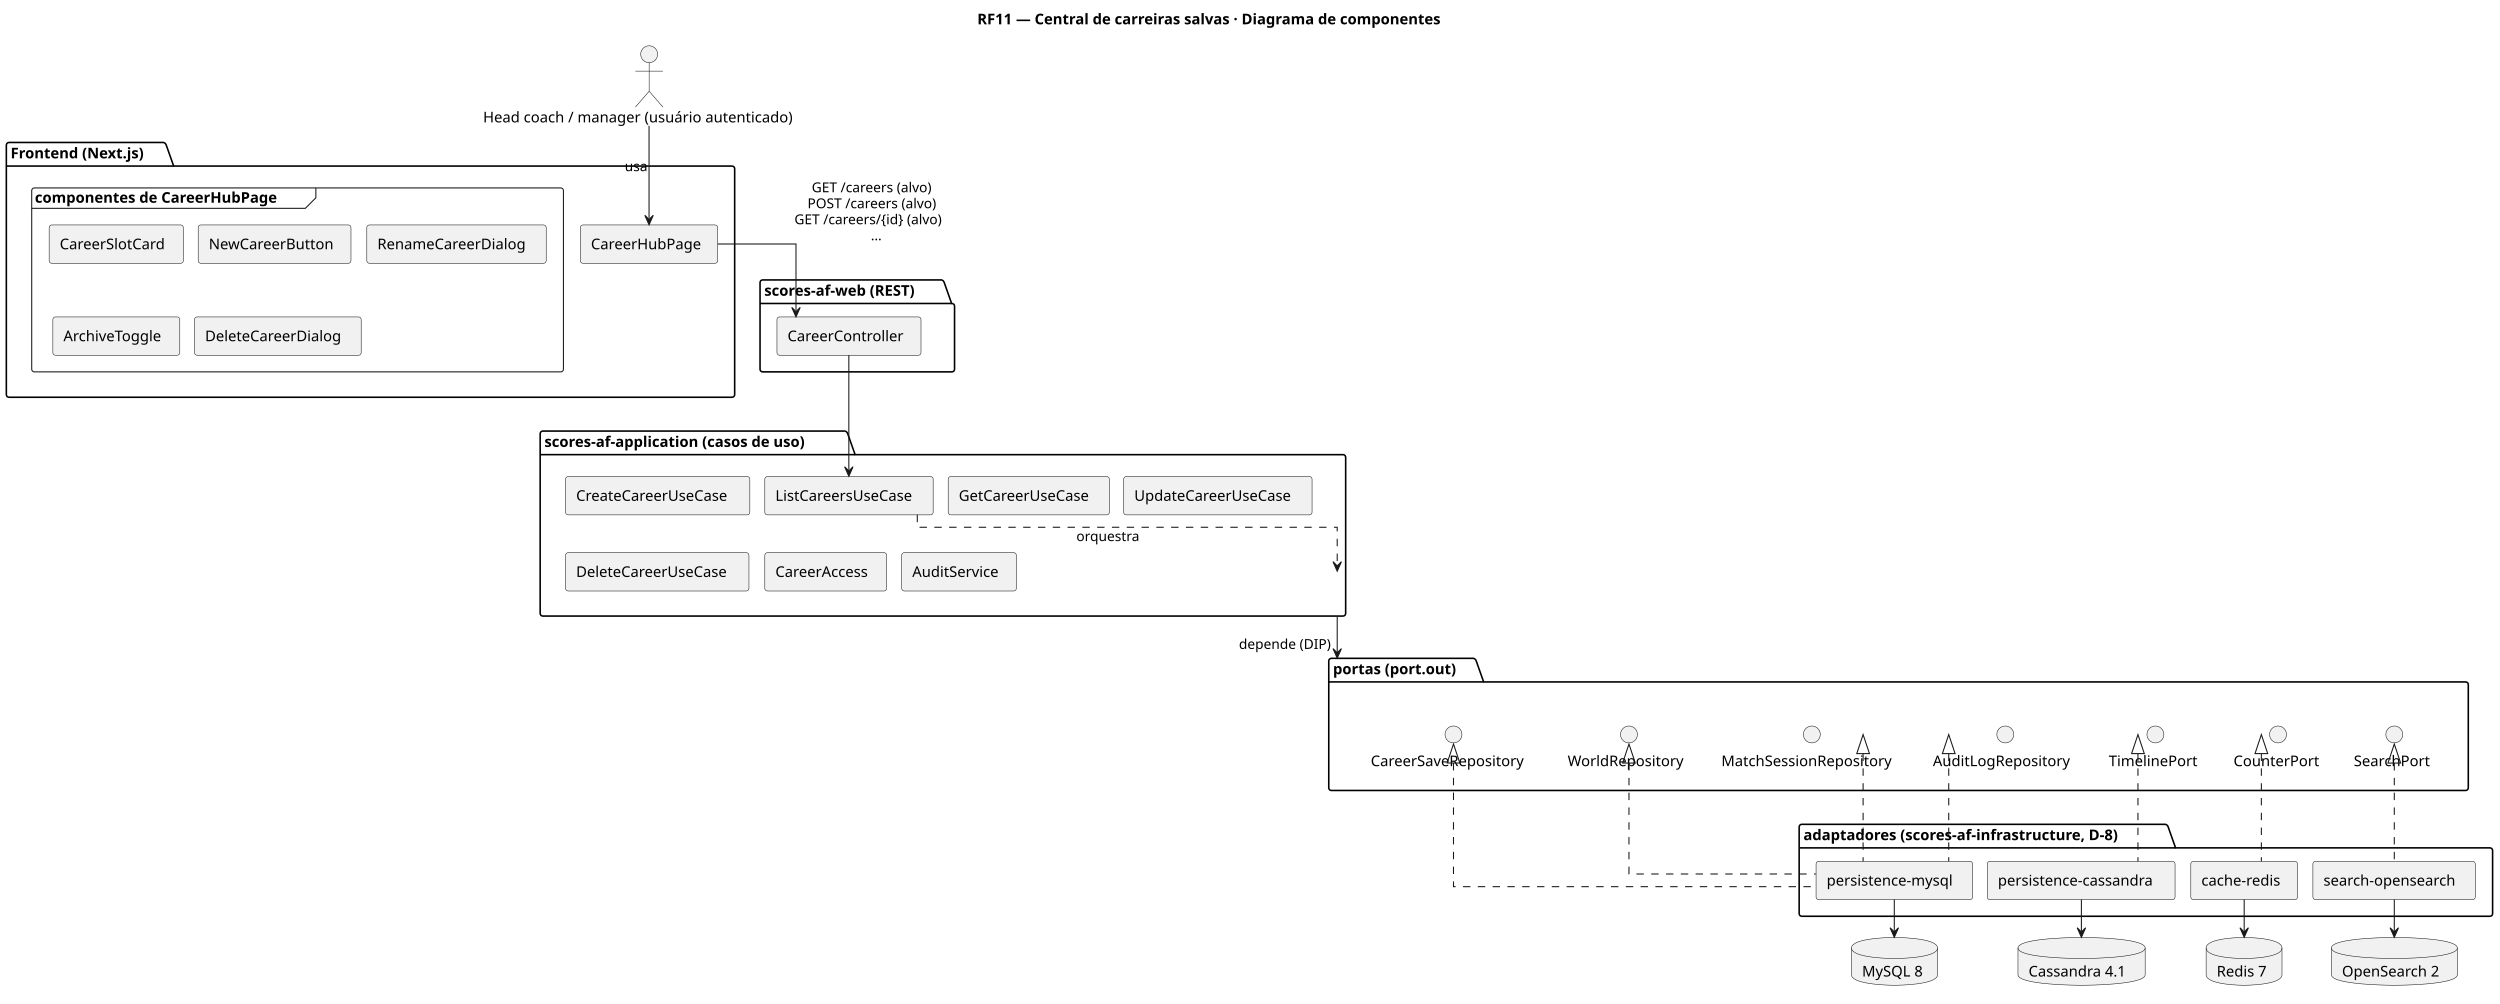
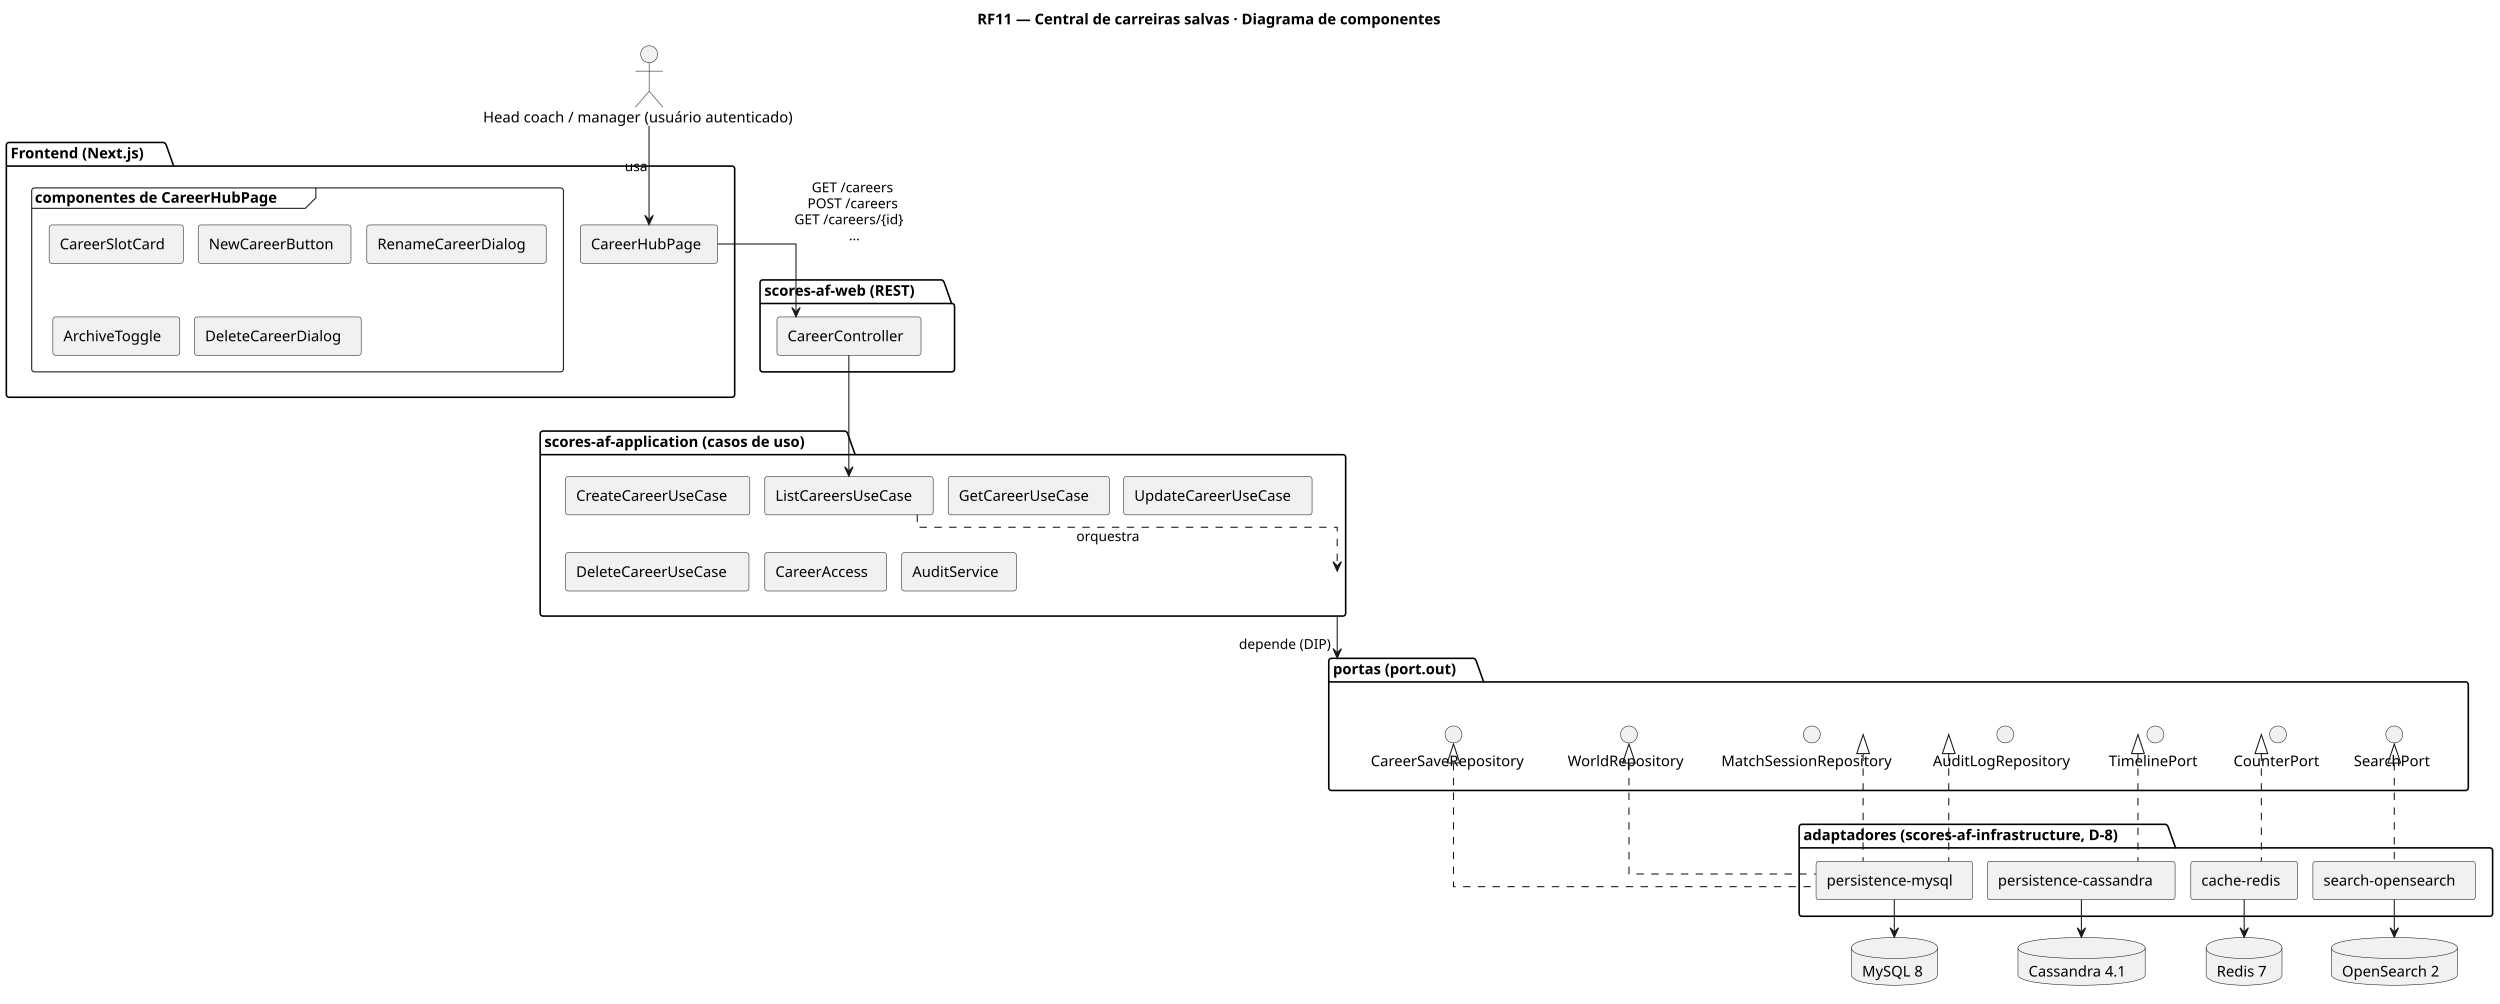
<svg xmlns="http://www.w3.org/2000/svg" contentStyleType="text/css" data-diagram-type="DESCRIPTION" height="949px" preserveAspectRatio="none" style="width:2365px;height:949px;background:#FFFFFF;" version="1.1" viewBox="0 0 2365 949" width="2365px" zoomAndPan="magnify">
  <defs />
  <g>
    <g class="title" data-source-line="1">
      <text fill="#000000" font-family="sans-serif" font-size="14" font-weight="bold" lengthAdjust="spacing" textLength="502.011" x="924.495" y="22.995">RF11 — Central de carreiras salvas · Diagrama de componentes</text>
    </g>
    <g class="cluster" data-entity="pkg_fe" data-source-line="7" data-uid="ent0003" id="cluster_pkg_fe">
      <path d="M8.5,134.797 L154.784,134.797 A3.75,3.75 0 0 1 157.284,137.297 L164.284,157.094 L692.5,157.094 A2.5,2.5 0 0 1 695,159.594 L695,373.297 A2.5,2.5 0 0 1 692.5,375.797 L8.5,375.797 A2.5,2.5 0 0 1 6,373.297 L6,137.297 A2.5,2.5 0 0 1 8.5,134.797" fill="none" style="stroke:#000000;stroke-width:1.5;" />
      <line style="stroke:#000000;stroke-width:1.5;" x1="6" x2="164.284" y1="157.094" y2="157.094" />
      <text fill="#000000" font-family="sans-serif" font-size="14" font-weight="bold" lengthAdjust="spacing" textLength="145.284" x="10" y="149.792">Frontend (Next.js)</text>
    </g>
    <g class="cluster" data-entity="pkg_fe_sub" data-source-line="9" data-uid="ent0005" id="cluster_pkg_fe_sub">
      <rect fill="none" height="174" rx="2.5" ry="2.5" style="stroke:#181818;stroke-width:1;" width="503" x="30" y="177.797" />
      <path d="M298.809,177.797 L298.809,187.094 L288.809,197.094 L30,197.094" fill="none" style="stroke:#181818;stroke-width:1;" />
      <text fill="#000000" font-family="sans-serif" font-size="14" font-weight="bold" lengthAdjust="spacing" textLength="258.809" x="33" y="191.792">componentes de CareerHubPage</text>
    </g>
    <g class="cluster" data-entity="pkg_web" data-source-line="17" data-uid="ent0011" id="cluster_pkg_web">
      <path d="M721.5,264.797 L890.739,264.797 A3.75,3.75 0 0 1 893.239,267.297 L900.239,287.094 L900.5,287.094 A2.5,2.5 0 0 1 903,289.594 L903,349.297 A2.5,2.5 0 0 1 900.5,351.797 L721.5,351.797 A2.5,2.5 0 0 1 719,349.297 L719,267.297 A2.5,2.5 0 0 1 721.5,264.797" fill="none" style="stroke:#000000;stroke-width:1.5;" />
      <line style="stroke:#000000;stroke-width:1.5;" x1="719" x2="900.239" y1="287.094" y2="287.094" />
      <text fill="#000000" font-family="sans-serif" font-size="14" font-weight="bold" lengthAdjust="spacing" textLength="168.239" x="723" y="279.792">scores-af-web (REST)</text>
    </g>
    <g class="cluster" data-entity="pkg_app" data-source-line="20" data-uid="ent0013" id="cluster_pkg_app">
      <path d="M513.5,407.797 L799.436,407.797 A3.75,3.75 0 0 1 801.936,410.297 L808.936,430.094 L1270.5,430.094 A2.5,2.5 0 0 1 1273,432.594 L1273,580.297 A2.5,2.5 0 0 1 1270.5,582.797 L513.5,582.797 A2.5,2.5 0 0 1 511,580.297 L511,410.297 A2.5,2.5 0 0 1 513.5,407.797" fill="none" style="stroke:#000000;stroke-width:1.5;" />
      <line style="stroke:#000000;stroke-width:1.5;" x1="511" x2="808.936" y1="430.094" y2="430.094" />
      <text fill="#000000" font-family="sans-serif" font-size="14" font-weight="bold" lengthAdjust="spacing" textLength="284.935" x="515" y="422.792">scores-af-application (casos de uso)</text>
    </g>
    <g class="cluster" data-entity="pkg_ports" data-source-line="29" data-uid="ent0021" id="cluster_pkg_ports">
      <path d="M1259.5,622.797 L1394.02,622.797 A3.75,3.75 0 0 1 1396.52,625.297 L1403.52,645.094 L2332.5,645.094 A2.5,2.5 0 0 1 2335,647.594 L2335,745.297 A2.5,2.5 0 0 1 2332.5,747.797 L1259.5,747.797 A2.5,2.5 0 0 1 1257,745.297 L1257,625.297 A2.5,2.5 0 0 1 1259.5,622.797" fill="none" style="stroke:#000000;stroke-width:1.5;" />
      <line style="stroke:#000000;stroke-width:1.5;" x1="1257" x2="1403.52" y1="645.094" y2="645.094" />
      <text fill="#000000" font-family="sans-serif" font-size="14" font-weight="bold" lengthAdjust="spacing" textLength="133.519" x="1261" y="637.792">portas (port.out)</text>
    </g>
    <g class="cluster" data-entity="pkg_ad" data-source-line="38" data-uid="ent0029" id="cluster_pkg_ad">
      <path d="M1704.5,779.797 L2048.589,779.797 A3.75,3.75 0 0 1 2051.089,782.297 L2058.089,802.094 L2355.5,802.094 A2.5,2.5 0 0 1 2358,804.594 L2358,864.297 A2.5,2.5 0 0 1 2355.5,866.797 L1704.5,866.797 A2.5,2.5 0 0 1 1702,864.297 L1702,782.297 A2.5,2.5 0 0 1 1704.5,779.797" fill="none" style="stroke:#000000;stroke-width:1.5;" />
      <line style="stroke:#000000;stroke-width:1.5;" x1="1702" x2="2058.089" y1="802.094" y2="802.094" />
      <text fill="#000000" font-family="sans-serif" font-size="14" font-weight="bold" lengthAdjust="spacing" textLength="343.089" x="1706" y="794.792">adaptadores (scores-af-infrastructure, D-8)</text>
    </g>
    <g class="entity" data-entity="c2" data-source-line="8" data-uid="ent0004" id="entity_c2">
      <rect fill="#F1F1F1" height="36.297" rx="2.5" ry="2.5" style="stroke:#181818;stroke-width:0.5;" width="129.901" x="549" y="212.797" />
      <text fill="#000000" font-family="sans-serif" font-size="14" lengthAdjust="spacing" textLength="109.901" x="559" y="235.792">CareerHubPage</text>
    </g>
    <g class="entity" data-entity="c3" data-source-line="10" data-uid="ent0006" id="entity_c3">
      <rect fill="#F1F1F1" height="36.297" rx="2.5" ry="2.5" style="stroke:#181818;stroke-width:0.5;" width="126.921" x="46.5" y="212.797" />
      <text fill="#000000" font-family="sans-serif" font-size="14" lengthAdjust="spacing" textLength="106.921" x="56.5" y="235.792">CareerSlotCard</text>
    </g>
    <g class="entity" data-entity="c4" data-source-line="11" data-uid="ent0007" id="entity_c4">
      <rect fill="#F1F1F1" height="36.297" rx="2.5" ry="2.5" style="stroke:#181818;stroke-width:0.5;" width="144.523" x="187.5" y="212.797" />
      <text fill="#000000" font-family="sans-serif" font-size="14" lengthAdjust="spacing" textLength="124.523" x="197.5" y="235.792">NewCareerButton</text>
    </g>
    <g class="entity" data-entity="c5" data-source-line="12" data-uid="ent0008" id="entity_c5">
      <rect fill="#F1F1F1" height="36.297" rx="2.5" ry="2.5" style="stroke:#181818;stroke-width:0.5;" width="169.727" x="347" y="212.797" />
      <text fill="#000000" font-family="sans-serif" font-size="14" lengthAdjust="spacing" textLength="149.727" x="357" y="235.792">RenameCareerDialog</text>
    </g>
    <g class="entity" data-entity="c6" data-source-line="13" data-uid="ent0009" id="entity_c6">
      <rect fill="#F1F1F1" height="36.297" rx="2.5" ry="2.5" style="stroke:#181818;stroke-width:0.5;" width="120.085" x="50" y="299.797" />
      <text fill="#000000" font-family="sans-serif" font-size="14" lengthAdjust="spacing" textLength="100.085" x="60" y="322.792">ArchiveToggle</text>
    </g>
    <g class="entity" data-entity="c7" data-source-line="14" data-uid="ent0010" id="entity_c7">
      <rect fill="#F1F1F1" height="36.297" rx="2.5" ry="2.5" style="stroke:#181818;stroke-width:0.5;" width="157.683" x="184" y="299.797" />
      <text fill="#000000" font-family="sans-serif" font-size="14" lengthAdjust="spacing" textLength="137.683" x="194" y="322.792">DeleteCareerDialog</text>
    </g>
    <g class="entity" data-entity="c8" data-source-line="18" data-uid="ent0012" id="entity_c8">
      <rect fill="#F1F1F1" height="36.297" rx="2.5" ry="2.5" style="stroke:#181818;stroke-width:0.5;" width="136.266" x="735" y="299.797" />
      <text fill="#000000" font-family="sans-serif" font-size="14" lengthAdjust="spacing" textLength="116.266" x="745" y="322.792">CareerController</text>
    </g>
    <g class="entity" data-entity="c9" data-source-line="21" data-uid="ent0014" id="entity_c9">
      <rect fill="#F1F1F1" height="36.297" rx="2.5" ry="2.5" style="stroke:#181818;stroke-width:0.5;" width="159.275" x="723.5" y="450.797" />
      <text fill="#000000" font-family="sans-serif" font-size="14" lengthAdjust="spacing" textLength="139.275" x="733.5" y="473.792">ListCareersUseCase</text>
    </g>
    <g class="entity" data-entity="c10" data-source-line="22" data-uid="ent0015" id="entity_c10">
      <rect fill="#F1F1F1" height="36.297" rx="2.5" ry="2.5" style="stroke:#181818;stroke-width:0.5;" width="174.335" x="535" y="450.797" />
      <text fill="#000000" font-family="sans-serif" font-size="14" lengthAdjust="spacing" textLength="154.335" x="545" y="473.792">CreateCareerUseCase</text>
    </g>
    <g class="entity" data-entity="c11" data-source-line="23" data-uid="ent0016" id="entity_c11">
      <rect fill="#F1F1F1" height="36.297" rx="2.5" ry="2.5" style="stroke:#181818;stroke-width:0.5;" width="152.46" x="897" y="450.797" />
      <text fill="#000000" font-family="sans-serif" font-size="14" lengthAdjust="spacing" textLength="132.46" x="907" y="473.792">GetCareerUseCase</text>
    </g>
    <g class="entity" data-entity="c12" data-source-line="24" data-uid="ent0017" id="entity_c12">
      <rect fill="#F1F1F1" height="36.297" rx="2.5" ry="2.5" style="stroke:#181818;stroke-width:0.5;" width="178.211" x="1063" y="450.797" />
      <text fill="#000000" font-family="sans-serif" font-size="14" lengthAdjust="spacing" textLength="158.211" x="1073" y="473.792">UpdateCareerUseCase</text>
    </g>
    <g class="entity" data-entity="c13" data-source-line="25" data-uid="ent0018" id="entity_c13">
      <rect fill="#F1F1F1" height="36.297" rx="2.5" ry="2.5" style="stroke:#181818;stroke-width:0.5;" width="173.508" x="535" y="522.797" />
      <text fill="#000000" font-family="sans-serif" font-size="14" lengthAdjust="spacing" textLength="153.508" x="545" y="545.792">DeleteCareerUseCase</text>
    </g>
    <g class="entity" data-entity="c14" data-source-line="26" data-uid="ent0019" id="entity_c14">
      <rect fill="#F1F1F1" height="36.297" rx="2.5" ry="2.5" style="stroke:#181818;stroke-width:0.5;" width="115.266" x="723.5" y="522.797" />
      <text fill="#000000" font-family="sans-serif" font-size="14" lengthAdjust="spacing" textLength="95.266" x="733.5" y="545.792">CareerAccess</text>
    </g>
    <g class="entity" data-entity="c15" data-source-line="27" data-uid="ent0020" id="entity_c15">
      <rect fill="#F1F1F1" height="36.297" rx="2.5" ry="2.5" style="stroke:#181818;stroke-width:0.5;" width="108.457" x="853" y="522.797" />
      <text fill="#000000" font-family="sans-serif" font-size="14" lengthAdjust="spacing" textLength="88.457" x="863" y="545.792">AuditService</text>
    </g>
    <g class="entity" data-entity="c16" data-source-line="30" data-uid="ent0022" id="entity_c16">
      <ellipse cx="1375" cy="694.797" fill="#F1F1F1" rx="8" ry="8" style="stroke:#181818;stroke-width:0.5;" />
      <text fill="#000000" font-family="sans-serif" font-size="14" lengthAdjust="spacing" textLength="156.529" x="1296.735" y="724.792">CareerSaveRepository</text>
    </g>
    <g class="entity" data-entity="c17" data-source-line="31" data-uid="ent0023" id="entity_c17">
      <ellipse cx="1541" cy="694.797" fill="#F1F1F1" rx="8" ry="8" style="stroke:#181818;stroke-width:0.5;" />
      <text fill="#000000" font-family="sans-serif" font-size="14" lengthAdjust="spacing" textLength="116.013" x="1482.994" y="724.792">WorldRepository</text>
    </g>
    <g class="entity" data-entity="c18" data-source-line="32" data-uid="ent0024" id="entity_c18">
      <ellipse cx="1714" cy="694.797" fill="#F1F1F1" rx="8" ry="8" style="stroke:#181818;stroke-width:0.5;" />
      <text fill="#000000" font-family="sans-serif" font-size="14" lengthAdjust="spacing" textLength="171.206" x="1628.397" y="724.792">MatchSessionRepository</text>
    </g>
    <g class="entity" data-entity="c19" data-source-line="33" data-uid="ent0025" id="entity_c19">
      <ellipse cx="1897" cy="694.797" fill="#F1F1F1" rx="8" ry="8" style="stroke:#181818;stroke-width:0.5;" />
      <text fill="#000000" font-family="sans-serif" font-size="14" lengthAdjust="spacing" textLength="137.04" x="1828.48" y="724.792">AuditLogRepository</text>
    </g>
    <g class="entity" data-entity="c20" data-source-line="34" data-uid="ent0026" id="entity_c20">
      <ellipse cx="2039" cy="694.797" fill="#F1F1F1" rx="8" ry="8" style="stroke:#181818;stroke-width:0.5;" />
      <text fill="#000000" font-family="sans-serif" font-size="14" lengthAdjust="spacing" textLength="88.211" x="1994.895" y="724.792">TimelinePort</text>
    </g>
    <g class="entity" data-entity="c21" data-source-line="35" data-uid="ent0027" id="entity_c21">
      <ellipse cx="2155" cy="694.797" fill="#F1F1F1" rx="8" ry="8" style="stroke:#181818;stroke-width:0.5;" />
      <text fill="#000000" font-family="sans-serif" font-size="14" lengthAdjust="spacing" textLength="84.198" x="2112.901" y="724.792">CounterPort</text>
    </g>
    <g class="entity" data-entity="c22" data-source-line="36" data-uid="ent0028" id="entity_c22">
      <ellipse cx="2265" cy="694.797" fill="#F1F1F1" rx="8" ry="8" style="stroke:#181818;stroke-width:0.5;" />
      <text fill="#000000" font-family="sans-serif" font-size="14" lengthAdjust="spacing" textLength="76.658" x="2226.671" y="724.792">SearchPort</text>
    </g>
    <g class="entity" data-entity="c23" data-source-line="39" data-uid="ent0030" id="entity_c23">
      <rect fill="#F1F1F1" height="36.297" rx="2.5" ry="2.5" style="stroke:#181818;stroke-width:0.5;" width="148.065" x="1718" y="814.797" />
      <text fill="#000000" font-family="sans-serif" font-size="14" lengthAdjust="spacing" textLength="128.065" x="1728" y="837.792">persistence-mysql</text>
    </g>
    <g class="entity" data-entity="c24" data-source-line="40" data-uid="ent0031" id="entity_c24">
      <rect fill="#F1F1F1" height="36.297" rx="2.5" ry="2.5" style="stroke:#181818;stroke-width:0.5;" width="177.609" x="1880" y="814.797" />
      <text fill="#000000" font-family="sans-serif" font-size="14" lengthAdjust="spacing" textLength="157.609" x="1890" y="837.792">persistence-cassandra</text>
    </g>
    <g class="entity" data-entity="c25" data-source-line="41" data-uid="ent0032" id="entity_c25">
      <rect fill="#F1F1F1" height="36.297" rx="2.5" ry="2.5" style="stroke:#181818;stroke-width:0.5;" width="100.951" x="2072.5" y="814.797" />
      <text fill="#000000" font-family="sans-serif" font-size="14" lengthAdjust="spacing" textLength="80.951" x="2082.5" y="837.792">cache-redis</text>
    </g>
    <g class="entity" data-entity="c26" data-source-line="42" data-uid="ent0033" id="entity_c26">
      <rect fill="#F1F1F1" height="36.297" rx="2.5" ry="2.5" style="stroke:#181818;stroke-width:0.5;" width="153.615" x="2188" y="814.797" />
      <text fill="#000000" font-family="sans-serif" font-size="14" lengthAdjust="spacing" textLength="133.615" x="2198" y="837.792">search-opensearch</text>
    </g>
    <g class="entity" data-entity="c1" data-source-line="6" data-uid="ent0002" id="entity_c1">
      <ellipse cx="614.1" cy="51.297" fill="#F1F1F1" rx="8" ry="8" style="stroke:#181818;stroke-width:0.5;" />
      <path d="M614.1,59.297 L614.1,86.297 M601.1,67.297 L627.1,67.297 M614.1,86.297 L601.1,101.297 M614.1,86.297 L627.1,101.297" fill="none" style="stroke:#181818;stroke-width:0.5;" />
      <text fill="#000000" font-family="sans-serif" font-size="14" lengthAdjust="spacing" textLength="314.2" x="457" y="115.792">Head coach / manager (usuário autenticado)</text>
    </g>
    <g class="entity" data-entity="s1" data-source-line="44" data-uid="ent0034" id="entity_s1">
      <path d="M1751.5,896.797 C1751.5,886.797 1792.214,886.797 1792.214,886.797 C1792.214,886.797 1832.928,886.797 1832.928,896.797 L1832.928,922.094 C1832.928,932.094 1792.214,932.094 1792.214,932.094 C1792.214,932.094 1751.5,932.094 1751.5,922.094 L1751.5,896.797" fill="#F1F1F1" style="stroke:#181818;stroke-width:0.5;" />
      <path d="M1751.5,896.797 C1751.5,906.797 1792.214,906.797 1792.214,906.797 C1792.214,906.797 1832.928,906.797 1832.928,896.797" fill="none" style="stroke:#181818;stroke-width:0.5;" />
      <text fill="#000000" font-family="sans-serif" font-size="14" lengthAdjust="spacing" textLength="61.428" x="1761.5" y="923.792">MySQL 8</text>
    </g>
    <g class="entity" data-entity="s2" data-source-line="45" data-uid="ent0035" id="entity_s2">
      <path d="M2087,896.797 C2087,886.797 2122.884,886.797 2122.884,886.797 C2122.884,886.797 2158.769,886.797 2158.769,896.797 L2158.769,922.094 C2158.769,932.094 2122.884,932.094 2122.884,932.094 C2122.884,932.094 2087,932.094 2087,922.094 L2087,896.797" fill="#F1F1F1" style="stroke:#181818;stroke-width:0.5;" />
      <path d="M2087,896.797 C2087,906.797 2122.884,906.797 2122.884,906.797 C2122.884,906.797 2158.769,906.797 2158.769,896.797" fill="none" style="stroke:#181818;stroke-width:0.5;" />
      <text fill="#000000" font-family="sans-serif" font-size="14" lengthAdjust="spacing" textLength="51.769" x="2097" y="923.792">Redis 7</text>
    </g>
    <g class="entity" data-entity="s3" data-source-line="46" data-uid="ent0036" id="entity_s3">
      <path d="M1909,896.797 C1909,886.797 1969.166,886.797 1969.166,886.797 C1969.166,886.797 2029.331,886.797 2029.331,896.797 L2029.331,922.094 C2029.331,932.094 1969.166,932.094 1969.166,932.094 C1969.166,932.094 1909,932.094 1909,922.094 L1909,896.797" fill="#F1F1F1" style="stroke:#181818;stroke-width:0.5;" />
      <path d="M1909,896.797 C1909,906.797 1969.166,906.797 1969.166,906.797 C1969.166,906.797 2029.331,906.797 2029.331,896.797" fill="none" style="stroke:#181818;stroke-width:0.5;" />
      <text fill="#000000" font-family="sans-serif" font-size="14" lengthAdjust="spacing" textLength="100.331" x="1919" y="923.792">Cassandra 4.1</text>
    </g>
    <g class="entity" data-entity="s4" data-source-line="47" data-uid="ent0037" id="entity_s4">
      <path d="M2205.5,896.797 C2205.5,886.797 2265.078,886.797 2265.078,886.797 C2265.078,886.797 2324.655,886.797 2324.655,896.797 L2324.655,922.094 C2324.655,932.094 2265.078,932.094 2265.078,932.094 C2265.078,932.094 2205.5,932.094 2205.5,922.094 L2205.5,896.797" fill="#F1F1F1" style="stroke:#181818;stroke-width:0.5;" />
      <path d="M2205.5,896.797 C2205.5,906.797 2265.078,906.797 2265.078,906.797 C2265.078,906.797 2324.655,906.797 2324.655,896.797" fill="none" style="stroke:#181818;stroke-width:0.5;" />
      <text fill="#000000" font-family="sans-serif" font-size="14" lengthAdjust="spacing" textLength="99.155" x="2215.5" y="923.792">OpenSearch 2</text>
    </g>
    <g class="link" data-entity-1="c1" data-entity-2="c2" data-source-line="48" data-uid="lnk38" id="link_c1_c2">
      <path d="M614,119.037 C614,149.067 614,183.547 614,206.637" fill="none" id="c1-to-c2" style="stroke:#181818;stroke-width:1;" />
      <polygon fill="#181818" points="614,212.637,618,203.637,614,207.637,610,203.637,614,212.637" style="stroke:#181818;stroke-width:1;" />
      <text fill="#000000" font-family="sans-serif" font-size="13" lengthAdjust="spacing" textLength="22.979" x="591" y="161.904">usa</text>
    </g>
    <g class="link" data-entity-1="c2" data-entity-2="c8" data-source-line="49" data-uid="lnk39" id="link_c2_c8">
      <path d="M679.02,230.797 C715.2,230.797 753,230.797 753,230.797 C753,230.797 753,268.287 753,293.767" fill="none" id="c2-to-c8" style="stroke:#181818;stroke-width:1;" />
      <polygon fill="#181818" points="753,299.767,757,290.767,753,294.767,749,290.767,753,299.767" style="stroke:#181818;stroke-width:1;" />
-       <text fill="#000000" font-family="sans-serif" font-size="13" lengthAdjust="spacing" textLength="124.814" x="767.893" y="181.864">GET /careers (alvo)</text>
-       <text fill="#000000" font-family="sans-serif" font-size="13" lengthAdjust="spacing" textLength="132.85" x="763.875" y="196.997">POST /careers (alvo)</text>
-       <text fill="#000000" font-family="sans-serif" font-size="13" lengthAdjust="spacing" textLength="157.6" x="751.5" y="212.129">GET /careers/{id} (alvo)</text>
-       <text fill="#000000" font-family="sans-serif" font-size="13" lengthAdjust="spacing" textLength="13" x="823.8" y="227.262">…</text>
+       <text fill="#000000" font-family="sans-serif" font-size="13" lengthAdjust="spacing" textLength="83.313" x="767.893" y="181.864">GET /careers</text>
+       <text fill="#000000" font-family="sans-serif" font-size="13" lengthAdjust="spacing" textLength="91.349" x="763.875" y="196.997">POST /careers</text>
+       <text fill="#000000" font-family="sans-serif" font-size="13" lengthAdjust="spacing" textLength="116.099" x="751.5" y="212.129">GET /careers/{id}</text>
+       <text fill="#000000" font-family="sans-serif" font-size="13" lengthAdjust="spacing" textLength="13" x="803.049" y="227.262">…</text>
    </g>
    <g class="link" data-entity-1="c8" data-entity-2="c9" data-source-line="50" data-uid="lnk40" id="link_c8_c9">
      <path d="M803,336.007 C803,365.037 803,415.457 803,444.517" fill="none" id="c8-to-c9" style="stroke:#181818;stroke-width:1;" />
      <polygon fill="#181818" points="803,450.517,807,441.517,803,445.517,799,441.517,803,450.517" style="stroke:#181818;stroke-width:1;" />
    </g>
    <g class="link" data-entity-1="c9" data-entity-2="pkg_app" data-source-line="51" data-uid="lnk41" id="link_c9_pkg_app">
      <path d="M867.75,486.937 C867.75,493.257 867.75,498.797 867.75,498.797 C867.75,498.797 1265,498.797 1265,498.797 C1265,498.797 1265,529.707 1265,534.327" fill="none" id="c9-to-pkg_app" style="stroke:#181818;stroke-width:1;stroke-dasharray:7,7;" />
      <polygon fill="#181818" points="1265,540.327,1269,531.327,1265,535.327,1261,531.327,1265,540.327" style="stroke:#181818;stroke-width:1;" />
      <text fill="#000000" font-family="sans-serif" font-size="13" lengthAdjust="spacing" textLength="62.969" x="1018.21" y="511.864">orquestra</text>
    </g>
    <g class="link" data-entity-1="pkg_app" data-entity-2="pkg_ports" data-source-line="52" data-uid="lnk42" id="link_pkg_app_pkg_ports">
      <path d="M1265,583.455 C1265,583.966 1265,584.48 1265,584.997 C1265,587.062 1265,589.166 1265,591.301 C1265,599.841 1265,608.876 1265,617.909 C1265,619.038 1265,620.168 1265,621.296 C1265,621.578 1265,621.86 1265,622.142 C1265,622.283 1265,616.423 1265,616.564" fill="none" id="pkg_app-to-pkg_ports" style="stroke:#181818;stroke-width:1;" />
      <polygon fill="#181818" points="1265,622.564,1269,613.564,1265,617.564,1261,613.564,1265,622.564" style="stroke:#181818;stroke-width:1;" />
      <text fill="#000000" font-family="sans-serif" font-size="13" lengthAdjust="spacing" textLength="92.949" x="1172" y="613.874">depende (DIP)</text>
    </g>
    <g class="link" data-entity-1="c16" data-entity-2="c23" data-source-line="53" data-uid="lnk44" id="link_c16_c23">
      <path d="M1375,721.807 C1375,753.327 1375,838.797 1375,838.797 C1375,838.797 1598.1,838.797 1717.93,838.797" fill="none" id="c16-backto-c23" style="stroke:#181818;stroke-width:1;stroke-dasharray:7,7;" />
      <polygon fill="none" points="1375,703.807,1369,721.807,1381,721.807,1375,703.807" style="stroke:#181818;stroke-width:1;" />
    </g>
    <g class="link" data-entity-1="c17" data-entity-2="c23" data-source-line="54" data-uid="lnk46" id="link_c17_c23">
      <path d="M1541,721.867 C1541,751.697 1541,826.797 1541,826.797 C1541,826.797 1643.7,826.797 1717.71,826.797" fill="none" id="c17-backto-c23" style="stroke:#181818;stroke-width:1;stroke-dasharray:7,7;" />
      <polygon fill="none" points="1541,703.867,1535,721.867,1547,721.867,1541,703.867" style="stroke:#181818;stroke-width:1;" />
    </g>
    <g class="link" data-entity-1="c18" data-entity-2="c23" data-source-line="55" data-uid="lnk48" id="link_c18_c23">
      <path d="M1762.5,712.897 C1762.5,716.117 1762.5,778.037 1762.5,814.707" fill="none" id="c18-backto-c23" style="stroke:#181818;stroke-width:1;stroke-dasharray:7,7;" />
      <polygon fill="none" points="1762.5,694.897,1756.5,712.897,1768.5,712.897,1762.5,694.897" style="stroke:#181818;stroke-width:1;" />
    </g>
    <g class="link" data-entity-1="c19" data-entity-2="c23" data-source-line="56" data-uid="lnk50" id="link_c19_c23">
      <path d="M1843.5,712.897 C1843.5,716.117 1843.5,778.037 1843.5,814.707" fill="none" id="c19-backto-c23" style="stroke:#181818;stroke-width:1;stroke-dasharray:7,7;" />
      <polygon fill="none" points="1843.5,694.897,1837.5,712.897,1849.5,712.897,1843.5,694.897" style="stroke:#181818;stroke-width:1;" />
    </g>
    <g class="link" data-entity-1="c20" data-entity-2="c24" data-source-line="57" data-uid="lnk52" id="link_c20_c24">
      <path d="M2022.5,712.897 C2022.5,716.117 2022.5,778.037 2022.5,814.707" fill="none" id="c20-backto-c24" style="stroke:#181818;stroke-width:1;stroke-dasharray:7,7;" />
      <polygon fill="none" points="2022.5,694.897,2016.5,712.897,2028.5,712.897,2022.5,694.897" style="stroke:#181818;stroke-width:1;" />
    </g>
    <g class="link" data-entity-1="c21" data-entity-2="c25" data-source-line="58" data-uid="lnk54" id="link_c21_c25">
      <path d="M2139.25,712.897 C2139.25,716.117 2139.25,778.037 2139.25,814.707" fill="none" id="c21-backto-c25" style="stroke:#181818;stroke-width:1;stroke-dasharray:7,7;" />
      <polygon fill="none" points="2139.25,694.897,2133.25,712.897,2145.25,712.897,2139.25,694.897" style="stroke:#181818;stroke-width:1;" />
    </g>
    <g class="link" data-entity-1="c22" data-entity-2="c26" data-source-line="59" data-uid="lnk56" id="link_c22_c26">
      <path d="M2265,721.847 C2265,744.277 2265,784.747 2265,814.627" fill="none" id="c22-backto-c26" style="stroke:#181818;stroke-width:1;stroke-dasharray:7,7;" />
      <polygon fill="none" points="2265,703.847,2259,721.847,2271,721.847,2265,703.847" style="stroke:#181818;stroke-width:1;" />
    </g>
    <g class="link" data-entity-1="c23" data-entity-2="s1" data-source-line="60" data-uid="lnk57" id="link_c23_s1">
      <path d="M1792,850.927 C1792,861.617 1792,869.247 1792,880.637" fill="none" id="c23-to-s1" style="stroke:#181818;stroke-width:1;" />
      <polygon fill="#181818" points="1792,886.637,1796,877.637,1792,881.637,1788,877.637,1792,886.637" style="stroke:#181818;stroke-width:1;" />
    </g>
    <g class="link" data-entity-1="c24" data-entity-2="s3" data-source-line="61" data-uid="lnk58" id="link_c24_s3">
      <path d="M1969,850.927 C1969,861.617 1969,869.247 1969,880.637" fill="none" id="c24-to-s3" style="stroke:#181818;stroke-width:1;" />
      <polygon fill="#181818" points="1969,886.637,1973,877.637,1969,881.637,1965,877.637,1969,886.637" style="stroke:#181818;stroke-width:1;" />
    </g>
    <g class="link" data-entity-1="c25" data-entity-2="s2" data-source-line="62" data-uid="lnk59" id="link_c25_s2">
      <path d="M2123,850.927 C2123,861.617 2123,869.247 2123,880.637" fill="none" id="c25-to-s2" style="stroke:#181818;stroke-width:1;" />
      <polygon fill="#181818" points="2123,886.637,2127,877.637,2123,881.637,2119,877.637,2123,886.637" style="stroke:#181818;stroke-width:1;" />
    </g>
    <g class="link" data-entity-1="c26" data-entity-2="s4" data-source-line="63" data-uid="lnk60" id="link_c26_s4">
      <path d="M2265,850.927 C2265,861.617 2265,869.247 2265,880.637" fill="none" id="c26-to-s4" style="stroke:#181818;stroke-width:1;" />
      <polygon fill="#181818" points="2265,886.637,2269,877.637,2265,881.637,2261,877.637,2265,886.637" style="stroke:#181818;stroke-width:1;" />
    </g>
  </g>
</svg>
